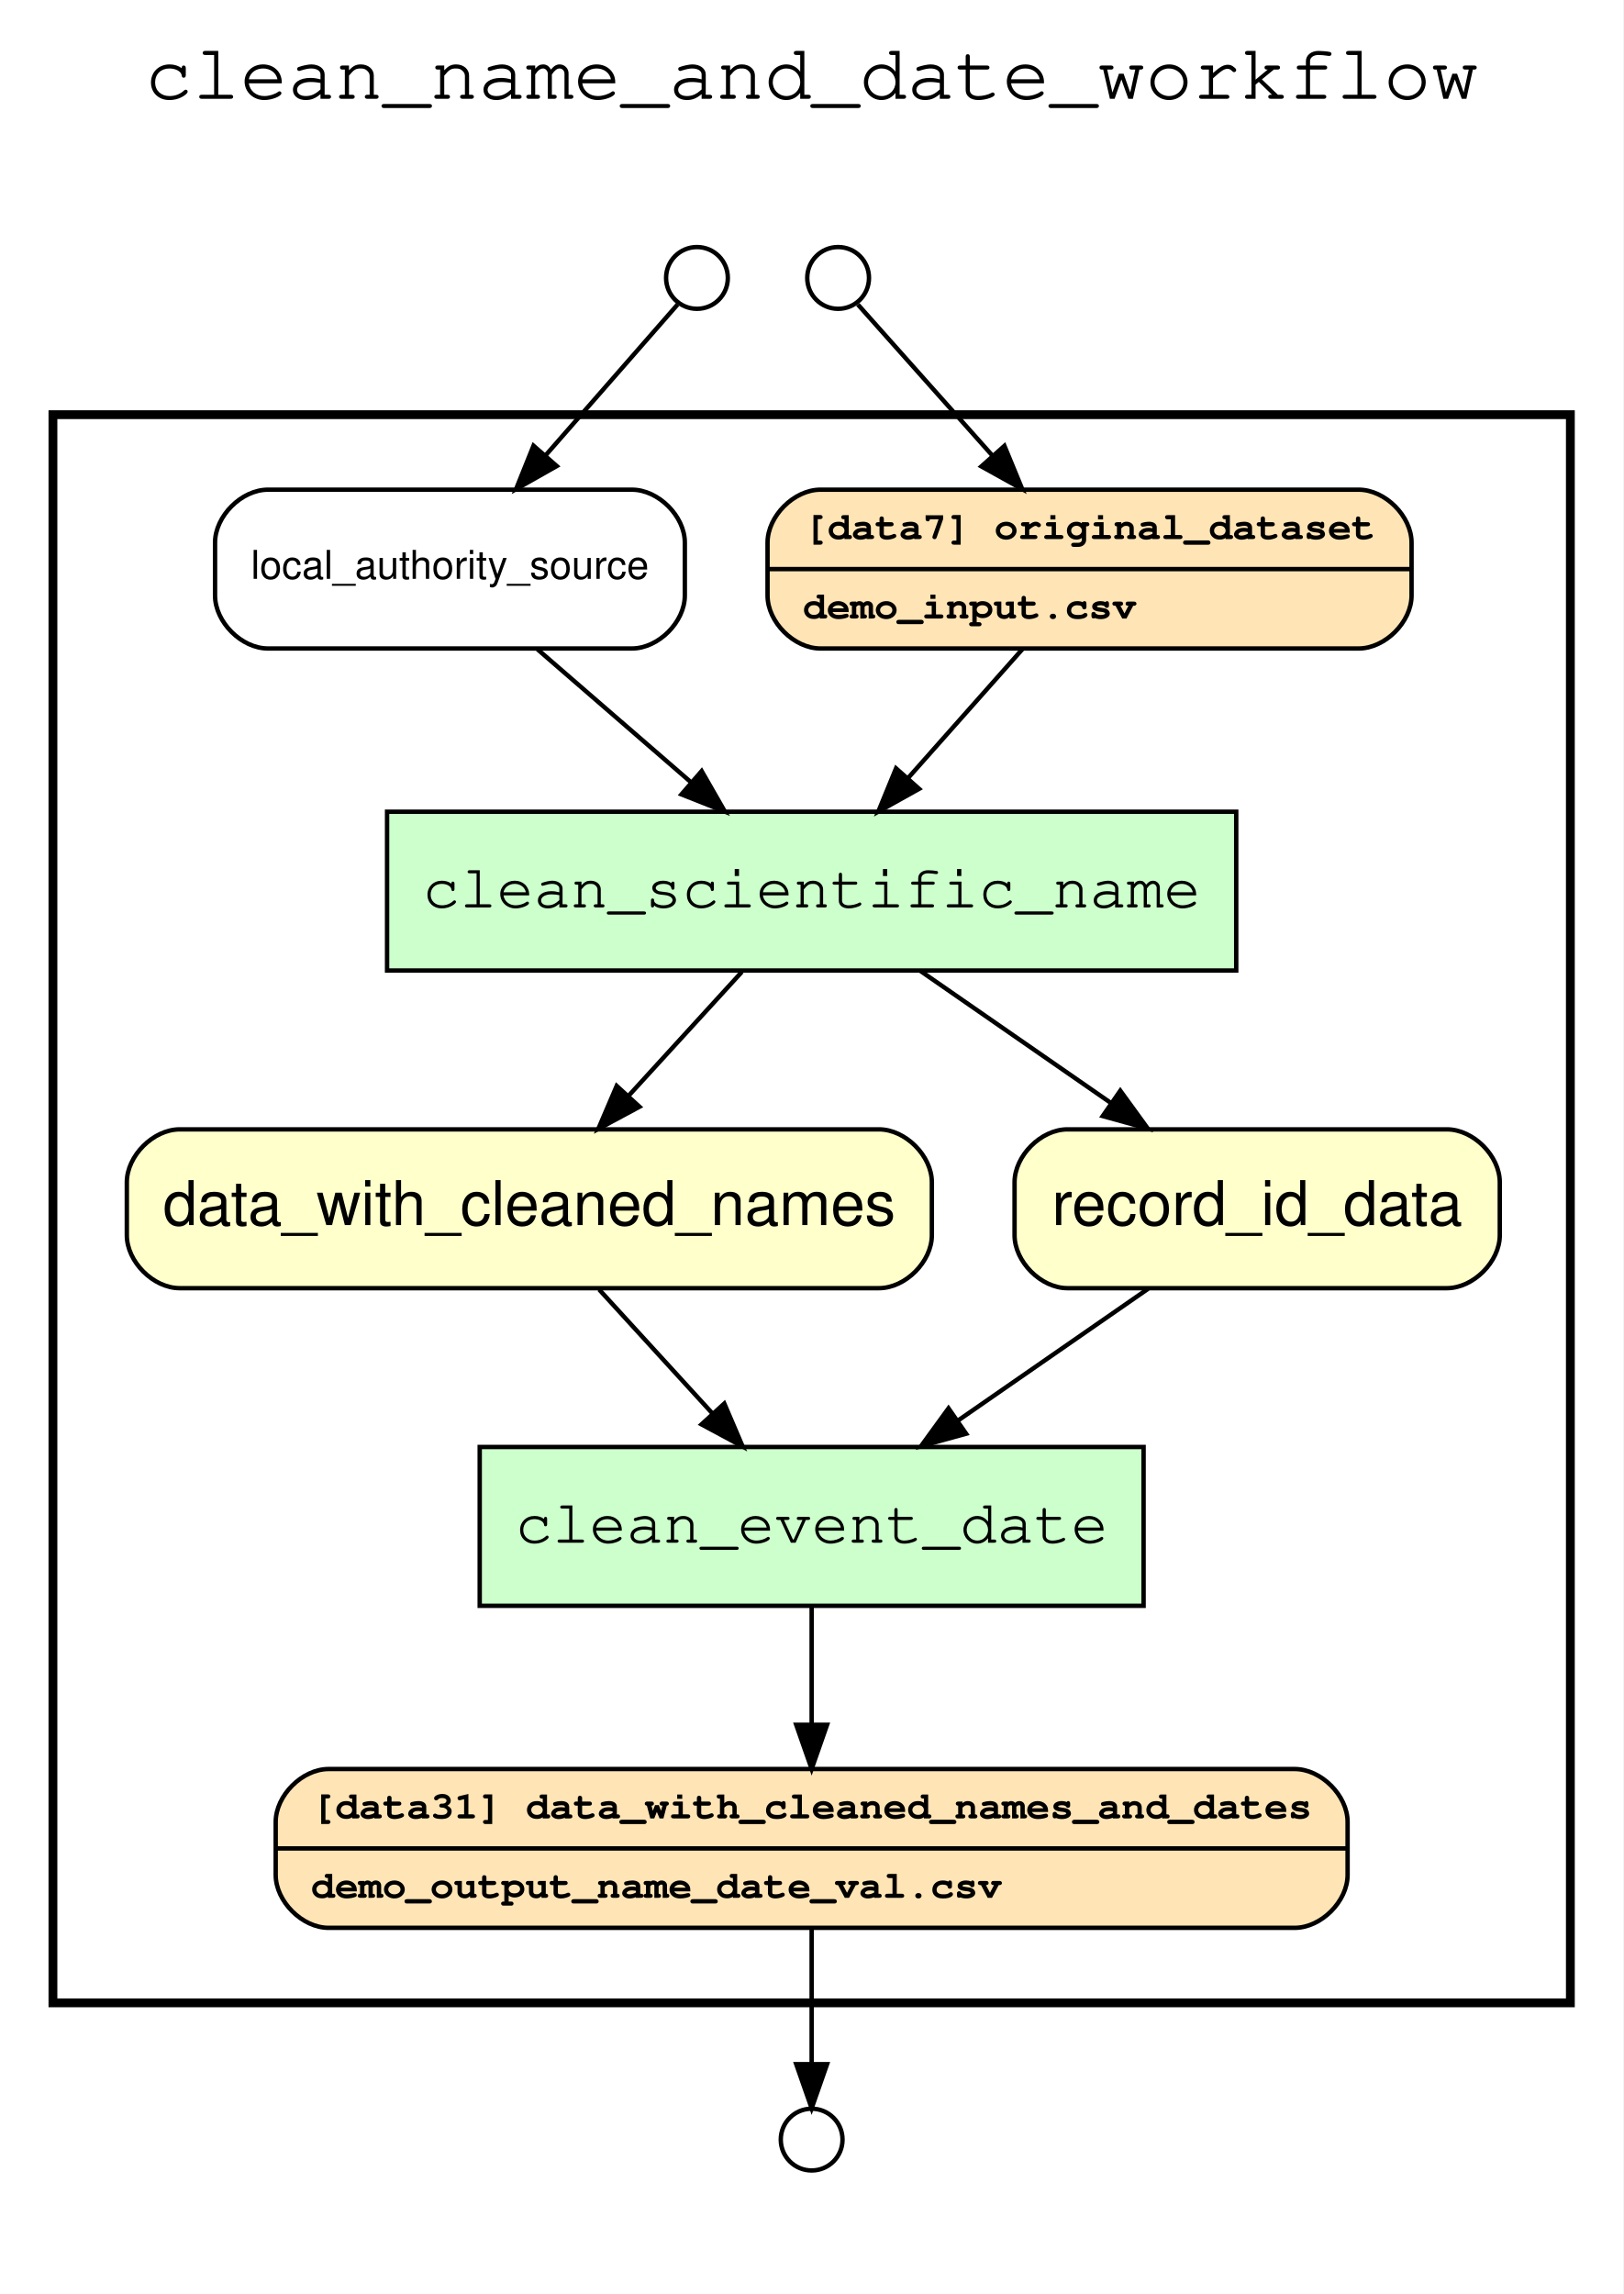
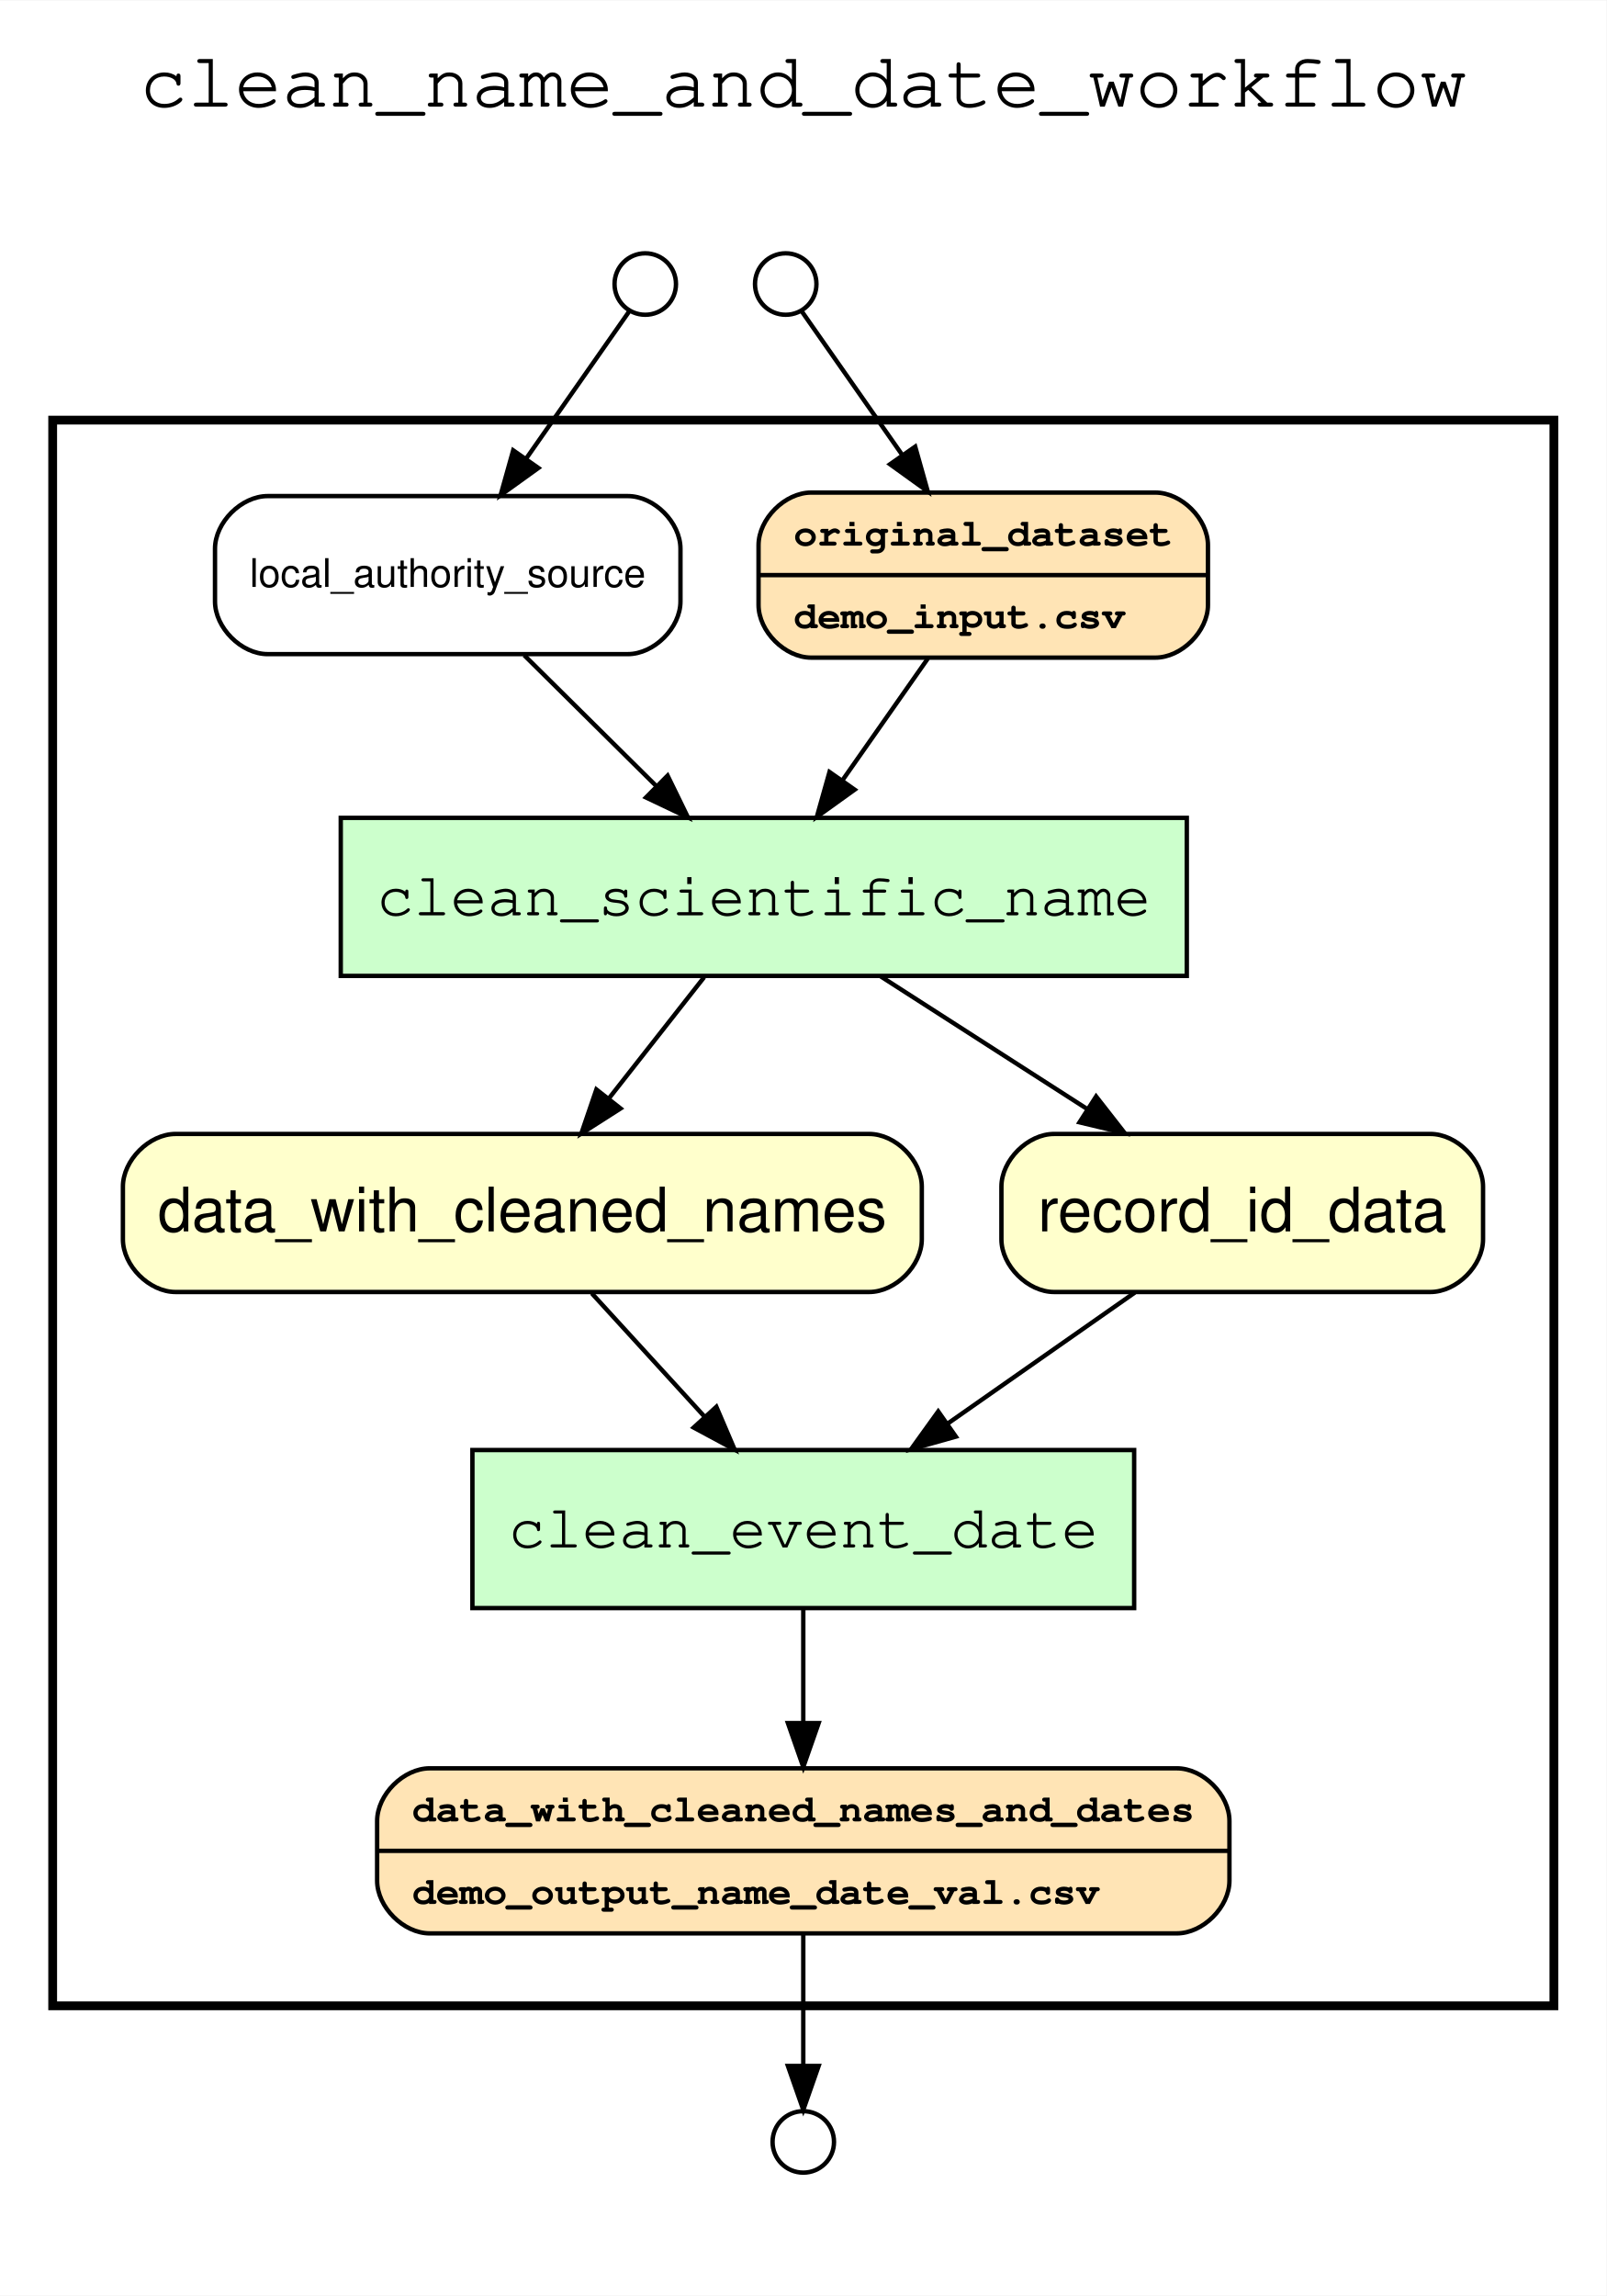
- <svg xmlns="http://www.w3.org/2000/svg" width="368pt" height="520pt" viewBox="0.00 0.00 368.00 520.00">
-   <g id="graph0" class="graph" transform="scale(1 1) rotate(0) translate(4 516)">
-     <polygon fill="white" stroke="none" points="-4,4 -4,-516 364,-516 364,4 -4,4" />
-     <text text-anchor="middle" x="180" y="-493.6" font-family="Courier,monospace" font-size="18.00">clean_name_and_date_workflow</text>
+ <svg xmlns="http://www.w3.org/2000/svg" width="366pt" height="523pt" viewBox="0.00 0.00 366.00 522.80">
+   <g id="graph0" class="graph" transform="scale(1 1) rotate(0) translate(4 518.8)">
+     <polygon fill="white" stroke="none" points="-4,4 -4,-518.8 362,-518.8 362,4 -4,4" />
+     <text text-anchor="middle" x="179" y="-494.6" font-family="Courier,monospace" font-size="18.00">clean_name_and_date_workflow</text>
    <g id="clust1" class="cluster">
-       <polygon fill="none" stroke="black" stroke-width="2" points="8,-62 8,-422 352,-422 352,-62 8,-62" />
+       <polygon fill="none" stroke="black" stroke-width="2" points="8,-62 8,-423.2 350,-423.2 350,-62 8,-62" />
    </g>
    <g id="clust2" class="cluster">
-       <polygon fill="none" stroke="white" stroke-width="2" points="16,-70 16,-414 344,-414 344,-70 16,-70" />
+       <polygon fill="none" stroke="white" stroke-width="2" points="16,-70 16,-415.2 342,-415.2 342,-70 16,-70" />
    </g>
    <g id="clust3" class="cluster">
-       <polygon fill="none" stroke="white" stroke-width="2" points="131,-430 131,-476 209,-476 209,-430 131,-430" />
+       <polygon fill="none" stroke="white" stroke-width="2" points="120,-431.2 120,-477.2 198,-477.2 198,-431.2 120,-431.2" />
    </g>
    <g id="clust4" class="cluster">
-       <polygon fill="none" stroke="white" stroke-width="2" points="139,-438 139,-468 201,-468 201,-438 139,-438" />
+       <polygon fill="none" stroke="white" stroke-width="2" points="128,-439.2 128,-469.2 190,-469.2 190,-439.2 128,-439.2" />
    </g>
    <g id="clust5" class="cluster">
-       <polygon fill="none" stroke="white" stroke-width="2" points="157,-8 157,-54 203,-54 203,-8 157,-8" />
+       <polygon fill="none" stroke="white" stroke-width="2" points="156,-8 156,-54 202,-54 202,-8 156,-8" />
    </g>
    <g id="clust6" class="cluster">
-       <polygon fill="none" stroke="white" stroke-width="2" points="165,-16 165,-46 195,-46 195,-16 165,-16" />
+       <polygon fill="none" stroke="white" stroke-width="2" points="164,-16 164,-46 194,-46 194,-16 164,-16" />
    </g>
    <g id="node1" class="node">
-       <polygon fill="#ccffcc" stroke="black" points="276.25,-332 83.75,-332 83.75,-296 276.25,-296 276.25,-332" />
-       <text text-anchor="middle" x="180" y="-310.3" font-family="Courier,monospace" font-size="14.00">clean_scientific_name</text>
+       <polygon fill="#ccffcc" stroke="black" points="266.371,-332.6 73.629,-332.6 73.629,-296.6 266.371,-296.6 266.371,-332.6" />
+       <text text-anchor="middle" x="170" y="-310.4" font-family="Courier,monospace" font-size="14.00">clean_scientific_name</text>
    </g>
    <g id="node3" class="node">
-       <path fill="#ffffcc" stroke="black" d="M195.25,-260C195.25,-260 36.75,-260 36.75,-260 30.75,-260 24.75,-254 24.75,-248 24.75,-248 24.75,-236 24.75,-236 24.75,-230 30.75,-224 36.75,-224 36.75,-224 195.25,-224 195.25,-224 201.25,-224 207.25,-230 207.25,-236 207.25,-236 207.25,-248 207.25,-248 207.25,-254 201.25,-260 195.25,-260" />
-       <text text-anchor="middle" x="116" y="-238.3" font-family="Helvetica,sans-Serif" font-size="14.00">data_with_cleaned_names</text>
+       <path fill="#ffffcc" stroke="black" d="M194.001,-260.6C194.001,-260.6 35.999,-260.6 35.999,-260.6 29.999,-260.6 23.999,-254.6 23.999,-248.6 23.999,-248.6 23.999,-236.6 23.999,-236.6 23.999,-230.6 29.999,-224.6 35.999,-224.6 35.999,-224.6 194.001,-224.6 194.001,-224.6 200.001,-224.6 206.001,-230.6 206.001,-236.6 206.001,-236.6 206.001,-248.6 206.001,-248.6 206.001,-254.6 200.001,-260.6 194.001,-260.6" />
+       <text text-anchor="middle" x="115" y="-238.4" font-family="Helvetica,sans-Serif" font-size="14.00">data_with_cleaned_names</text>
    </g>
    <g id="edge5" class="edge">
-       <path fill="none" stroke="black" d="M164.18,-295.697C156.43,-287.22 146.961,-276.864 138.476,-267.583" />
-       <polygon fill="black" stroke="black" points="140.969,-265.123 131.638,-260.104 135.803,-269.846 140.969,-265.123" />
+       <path fill="none" stroke="black" d="M156.404,-296.297C149.877,-287.989 141.932,-277.877 134.753,-268.741" />
+       <polygon fill="black" stroke="black" points="137.369,-266.405 128.439,-260.704 131.865,-270.73 137.369,-266.405" />
    </g>
    <g id="node4" class="node">
-       <path fill="#ffffcc" stroke="black" d="M324,-260C324,-260 238,-260 238,-260 232,-260 226,-254 226,-248 226,-248 226,-236 226,-236 226,-230 232,-224 238,-224 238,-224 324,-224 324,-224 330,-224 336,-230 336,-236 336,-236 336,-248 336,-248 336,-254 330,-260 324,-260" />
-       <text text-anchor="middle" x="281" y="-238.3" font-family="Helvetica,sans-Serif" font-size="14.00">record_id_data</text>
+       <path fill="#ffffcc" stroke="black" d="M321.862,-260.6C321.862,-260.6 236.138,-260.6 236.138,-260.6 230.138,-260.6 224.138,-254.6 224.138,-248.6 224.138,-248.6 224.138,-236.6 224.138,-236.6 224.138,-230.6 230.138,-224.6 236.138,-224.6 236.138,-224.6 321.862,-224.6 321.862,-224.6 327.862,-224.6 333.862,-230.6 333.862,-236.6 333.862,-236.6 333.862,-248.6 333.862,-248.6 333.862,-254.6 327.862,-260.6 321.862,-260.6" />
+       <text text-anchor="middle" x="279" y="-238.4" font-family="Helvetica,sans-Serif" font-size="14.00">record_id_data</text>
    </g>
    <g id="edge6" class="edge">
-       <path fill="none" stroke="black" d="M204.707,-295.876C217.669,-286.893 233.728,-275.763 247.765,-266.034" />
-       <polygon fill="black" stroke="black" points="249.972,-268.763 256.198,-260.19 245.985,-263.009 249.972,-268.763" />
+       <path fill="none" stroke="black" d="M196.664,-296.476C210.784,-287.408 228.311,-276.152 243.561,-266.359" />
+       <polygon fill="black" stroke="black" points="245.71,-269.138 252.233,-260.79 241.927,-263.248 245.71,-269.138" />
    </g>
    <g id="node2" class="node">
-       <polygon fill="#ccffcc" stroke="black" points="255.25,-188 104.75,-188 104.75,-152 255.25,-152 255.25,-188" />
-       <text text-anchor="middle" x="180" y="-166.3" font-family="Courier,monospace" font-size="14.00">clean_event_date</text>
+       <polygon fill="#ccffcc" stroke="black" points="254.378,-188.6 103.622,-188.6 103.622,-152.6 254.378,-152.6 254.378,-188.6" />
+       <text text-anchor="middle" x="179" y="-166.4" font-family="Courier,monospace" font-size="14.00">clean_event_date</text>
    </g>
    <g id="node6" class="node">
-       <path fill="#ffe4b5" stroke="black" d="M70.5,-79C70.5,-79 289.5,-79 289.5,-79 295.5,-79 301.5,-85 301.5,-91 301.5,-91 301.5,-103 301.5,-103 301.5,-109 295.5,-115 289.5,-115 289.5,-115 70.5,-115 70.5,-115 64.5,-115 58.5,-109 58.5,-103 58.5,-103 58.5,-91 58.5,-91 58.5,-85 64.5,-79 70.5,-79" />
-       <text text-anchor="middle" x="180" y="-103.8" font-family="Courier,monospace" font-weight="bold" font-size="9.00">[data31] data_with_cleaned_names_and_dates</text>
-       <polyline fill="none" stroke="black" points="58.5,-97 301.5,-97 " />
-       <text text-anchor="start" x="66.5" y="-85.8" font-family="Courier,monospace" font-weight="bold" font-size="9.00">demo_output_name_date_val.csv</text>
+       <path fill="#ffe4b5" stroke="black" d="M93.915,-78.5C93.915,-78.5 264.085,-78.5 264.085,-78.5 270.085,-78.5 276.085,-84.5 276.085,-90.5 276.085,-90.5 276.085,-104.1 276.085,-104.1 276.085,-110.1 270.085,-116.1 264.085,-116.1 264.085,-116.1 93.915,-116.1 93.915,-116.1 87.915,-116.1 81.915,-110.1 81.915,-104.1 81.915,-104.1 81.915,-90.5 81.915,-90.5 81.915,-84.5 87.915,-78.5 93.915,-78.5" />
+       <text text-anchor="middle" x="179" y="-104" font-family="Courier,monospace" font-weight="bold" font-size="9.00">data_with_cleaned_names_and_dates</text>
+       <polyline fill="none" stroke="black" points="81.915,-97.3 276.085,-97.3 " />
+       <text text-anchor="start" x="89.915" y="-85.2" font-family="Courier,monospace" font-weight="bold" font-size="9.00">demo_output_name_date_val.csv</text>
    </g>
    <g id="edge7" class="edge">
-       <path fill="none" stroke="black" d="M180,-151.813C180,-143.789 180,-134.047 180,-125.069" />
-       <polygon fill="black" stroke="black" points="183.5,-125.029 180,-115.029 176.5,-125.029 183.5,-125.029" />
+       <path fill="none" stroke="black" d="M179,-152.34C179,-144.605 179,-135.279 179,-126.568" />
+       <polygon fill="black" stroke="black" points="182.5,-126.396 179,-116.396 175.5,-126.396 182.5,-126.396" />
    </g>
    <g id="edge2" class="edge">
-       <path fill="none" stroke="black" d="M131.82,-223.697C139.57,-215.22 149.039,-204.864 157.524,-195.583" />
-       <polygon fill="black" stroke="black" points="160.197,-197.846 164.362,-188.104 155.031,-193.123 160.197,-197.846" />
+       <path fill="none" stroke="black" d="M130.82,-224.297C138.57,-215.82 148.039,-205.464 156.524,-196.183" />
+       <polygon fill="black" stroke="black" points="159.197,-198.446 163.362,-188.704 154.031,-193.723 159.197,-198.446" />
    </g>
    <g id="edge1" class="edge">
-       <path fill="none" stroke="black" d="M256.293,-223.876C243.331,-214.893 227.272,-203.763 213.235,-194.034" />
-       <polygon fill="black" stroke="black" points="215.015,-191.009 204.802,-188.19 211.028,-196.763 215.015,-191.009" />
+       <path fill="none" stroke="black" d="M254.537,-224.476C241.704,-215.493 225.804,-204.363 211.906,-194.634" />
+       <polygon fill="black" stroke="black" points="213.756,-191.657 203.557,-188.79 209.742,-197.392 213.756,-191.657" />
    </g>
    <g id="node5" class="node">
-       <path fill="#ffe4b5" stroke="black" d="M182,-369C182,-369 304,-369 304,-369 310,-369 316,-375 316,-381 316,-381 316,-393 316,-393 316,-399 310,-405 304,-405 304,-405 182,-405 182,-405 176,-405 170,-399 170,-393 170,-393 170,-381 170,-381 170,-375 176,-369 182,-369" />
-       <text text-anchor="middle" x="243" y="-393.8" font-family="Courier,monospace" font-weight="bold" font-size="9.00">[data7] original_dataset</text>
-       <polyline fill="none" stroke="black" points="170,-387 316,-387 " />
-       <text text-anchor="start" x="178" y="-375.8" font-family="Courier,monospace" font-weight="bold" font-size="9.00">demo_input.csv</text>
+       <path fill="#ffe4b5" stroke="black" d="M180.807,-369.1C180.807,-369.1 259.193,-369.1 259.193,-369.1 265.193,-369.1 271.193,-375.1 271.193,-381.1 271.193,-381.1 271.193,-394.7 271.193,-394.7 271.193,-400.7 265.193,-406.7 259.193,-406.7 259.193,-406.7 180.807,-406.7 180.807,-406.7 174.807,-406.7 168.807,-400.7 168.807,-394.7 168.807,-394.7 168.807,-381.1 168.807,-381.1 168.807,-375.1 174.807,-369.1 180.807,-369.1" />
+       <text text-anchor="middle" x="220" y="-394.6" font-family="Courier,monospace" font-weight="bold" font-size="9.00">original_dataset</text>
+       <polyline fill="none" stroke="black" points="168.807,-387.9 271.193,-387.9 " />
+       <text text-anchor="start" x="176.807" y="-375.8" font-family="Courier,monospace" font-weight="bold" font-size="9.00">demo_input.csv</text>
    </g>
    <g id="edge3" class="edge">
-       <path fill="none" stroke="black" d="M227.749,-368.813C220.011,-360.092 210.471,-349.34 201.958,-339.746" />
-       <polygon fill="black" stroke="black" points="204.365,-337.186 195.11,-332.029 199.129,-341.832 204.365,-337.186" />
+       <path fill="none" stroke="black" d="M207.383,-368.908C201.507,-360.53 194.411,-350.41 187.987,-341.25" />
+       <polygon fill="black" stroke="black" points="190.703,-339.026 182.096,-332.848 184.972,-343.045 190.703,-339.026" />
    </g>
    <g id="node10" class="node">
-       <ellipse fill="none" stroke="black" cx="180" cy="-31" rx="7" ry="7" />
+       <ellipse fill="none" stroke="black" cx="179" cy="-31" rx="7" ry="7" />
    </g>
    <g id="edge10" class="edge">
-       <path fill="none" stroke="black" d="M180,-78.849C180,-69.373 180,-57.664 180,-48.322" />
-       <polygon fill="black" stroke="black" points="183.5,-48.102 180,-38.102 176.5,-48.102 183.5,-48.102" />
+       <path fill="none" stroke="black" d="M179,-78.389C179,-68.983 179,-57.539 179,-48.371" />
+       <polygon fill="black" stroke="black" points="182.5,-48.301 179,-38.301 175.5,-48.301 182.5,-48.301" />
    </g>
    <g id="node7" class="node">
-       <path fill="#ffffff" stroke="black" d="M139.25,-405C139.25,-405 56.75,-405 56.75,-405 50.75,-405 44.75,-399 44.75,-393 44.75,-393 44.75,-381 44.75,-381 44.75,-375 50.75,-369 56.75,-369 56.75,-369 139.25,-369 139.25,-369 145.25,-369 151.25,-375 151.25,-381 151.25,-381 151.25,-393 151.25,-393 151.25,-399 145.25,-405 139.25,-405" />
-       <text text-anchor="middle" x="98" y="-384.8" font-family="Helvetica,sans-Serif" font-size="9.00">local_authority_source</text>
+       <path fill="#ffffff" stroke="black" d="M139.02,-405.9C139.02,-405.9 56.98,-405.9 56.98,-405.9 50.98,-405.9 44.98,-399.9 44.98,-393.9 44.98,-393.9 44.98,-381.9 44.98,-381.9 44.98,-375.9 50.98,-369.9 56.98,-369.9 56.98,-369.9 139.02,-369.9 139.02,-369.9 145.02,-369.9 151.02,-375.9 151.02,-381.9 151.02,-381.9 151.02,-393.9 151.02,-393.9 151.02,-399.9 145.02,-405.9 139.02,-405.9" />
+       <text text-anchor="middle" x="98" y="-385.2" font-family="Helvetica,sans-Serif" font-size="9.00">local_authority_source</text>
    </g>
    <g id="edge4" class="edge">
-       <path fill="none" stroke="black" d="M117.85,-368.813C128.325,-359.743 141.337,-348.477 152.743,-338.6" />
-       <polygon fill="black" stroke="black" points="155.064,-341.221 160.333,-332.029 150.482,-335.929 155.064,-341.221" />
+       <path fill="none" stroke="black" d="M115.429,-369.64C124.45,-360.707 135.613,-349.653 145.488,-339.874" />
+       <polygon fill="black" stroke="black" points="148.089,-342.224 152.731,-332.701 143.163,-337.25 148.089,-342.224" />
    </g>
    <g id="node8" class="node">
-       <ellipse fill="none" stroke="black" cx="186" cy="-453" rx="7" ry="7" />
+       <ellipse fill="none" stroke="black" cx="175" cy="-454.2" rx="7" ry="7" />
    </g>
    <g id="edge8" class="edge">
-       <path fill="none" stroke="black" d="M190.473,-446.978C197.036,-439.608 209.721,-425.366 220.98,-412.724" />
-       <polygon fill="black" stroke="black" points="223.702,-414.931 227.739,-405.135 218.474,-410.275 223.702,-414.931" />
+       <path fill="none" stroke="black" d="M178.531,-448.154C183.514,-441.034 192.966,-427.529 201.588,-415.208" />
+       <polygon fill="black" stroke="black" points="204.494,-417.161 207.36,-406.961 198.759,-413.147 204.494,-417.161" />
    </g>
    <g id="node9" class="node">
-       <ellipse fill="none" stroke="black" cx="154" cy="-453" rx="7" ry="7" />
+       <ellipse fill="none" stroke="black" cx="143" cy="-454.2" rx="7" ry="7" />
    </g>
    <g id="edge9" class="edge">
-       <path fill="none" stroke="black" d="M149.606,-446.978C143.157,-439.608 130.696,-425.366 119.634,-412.724" />
-       <polygon fill="black" stroke="black" points="122.212,-410.356 112.993,-405.135 116.944,-414.966 122.212,-410.356" />
+       <path fill="none" stroke="black" d="M139.469,-448.154C134.385,-440.89 124.649,-426.979 115.888,-414.461" />
+       <polygon fill="black" stroke="black" points="118.649,-412.301 110.048,-406.115 112.914,-416.315 118.649,-412.301" />
    </g>
  </g>
</svg>
